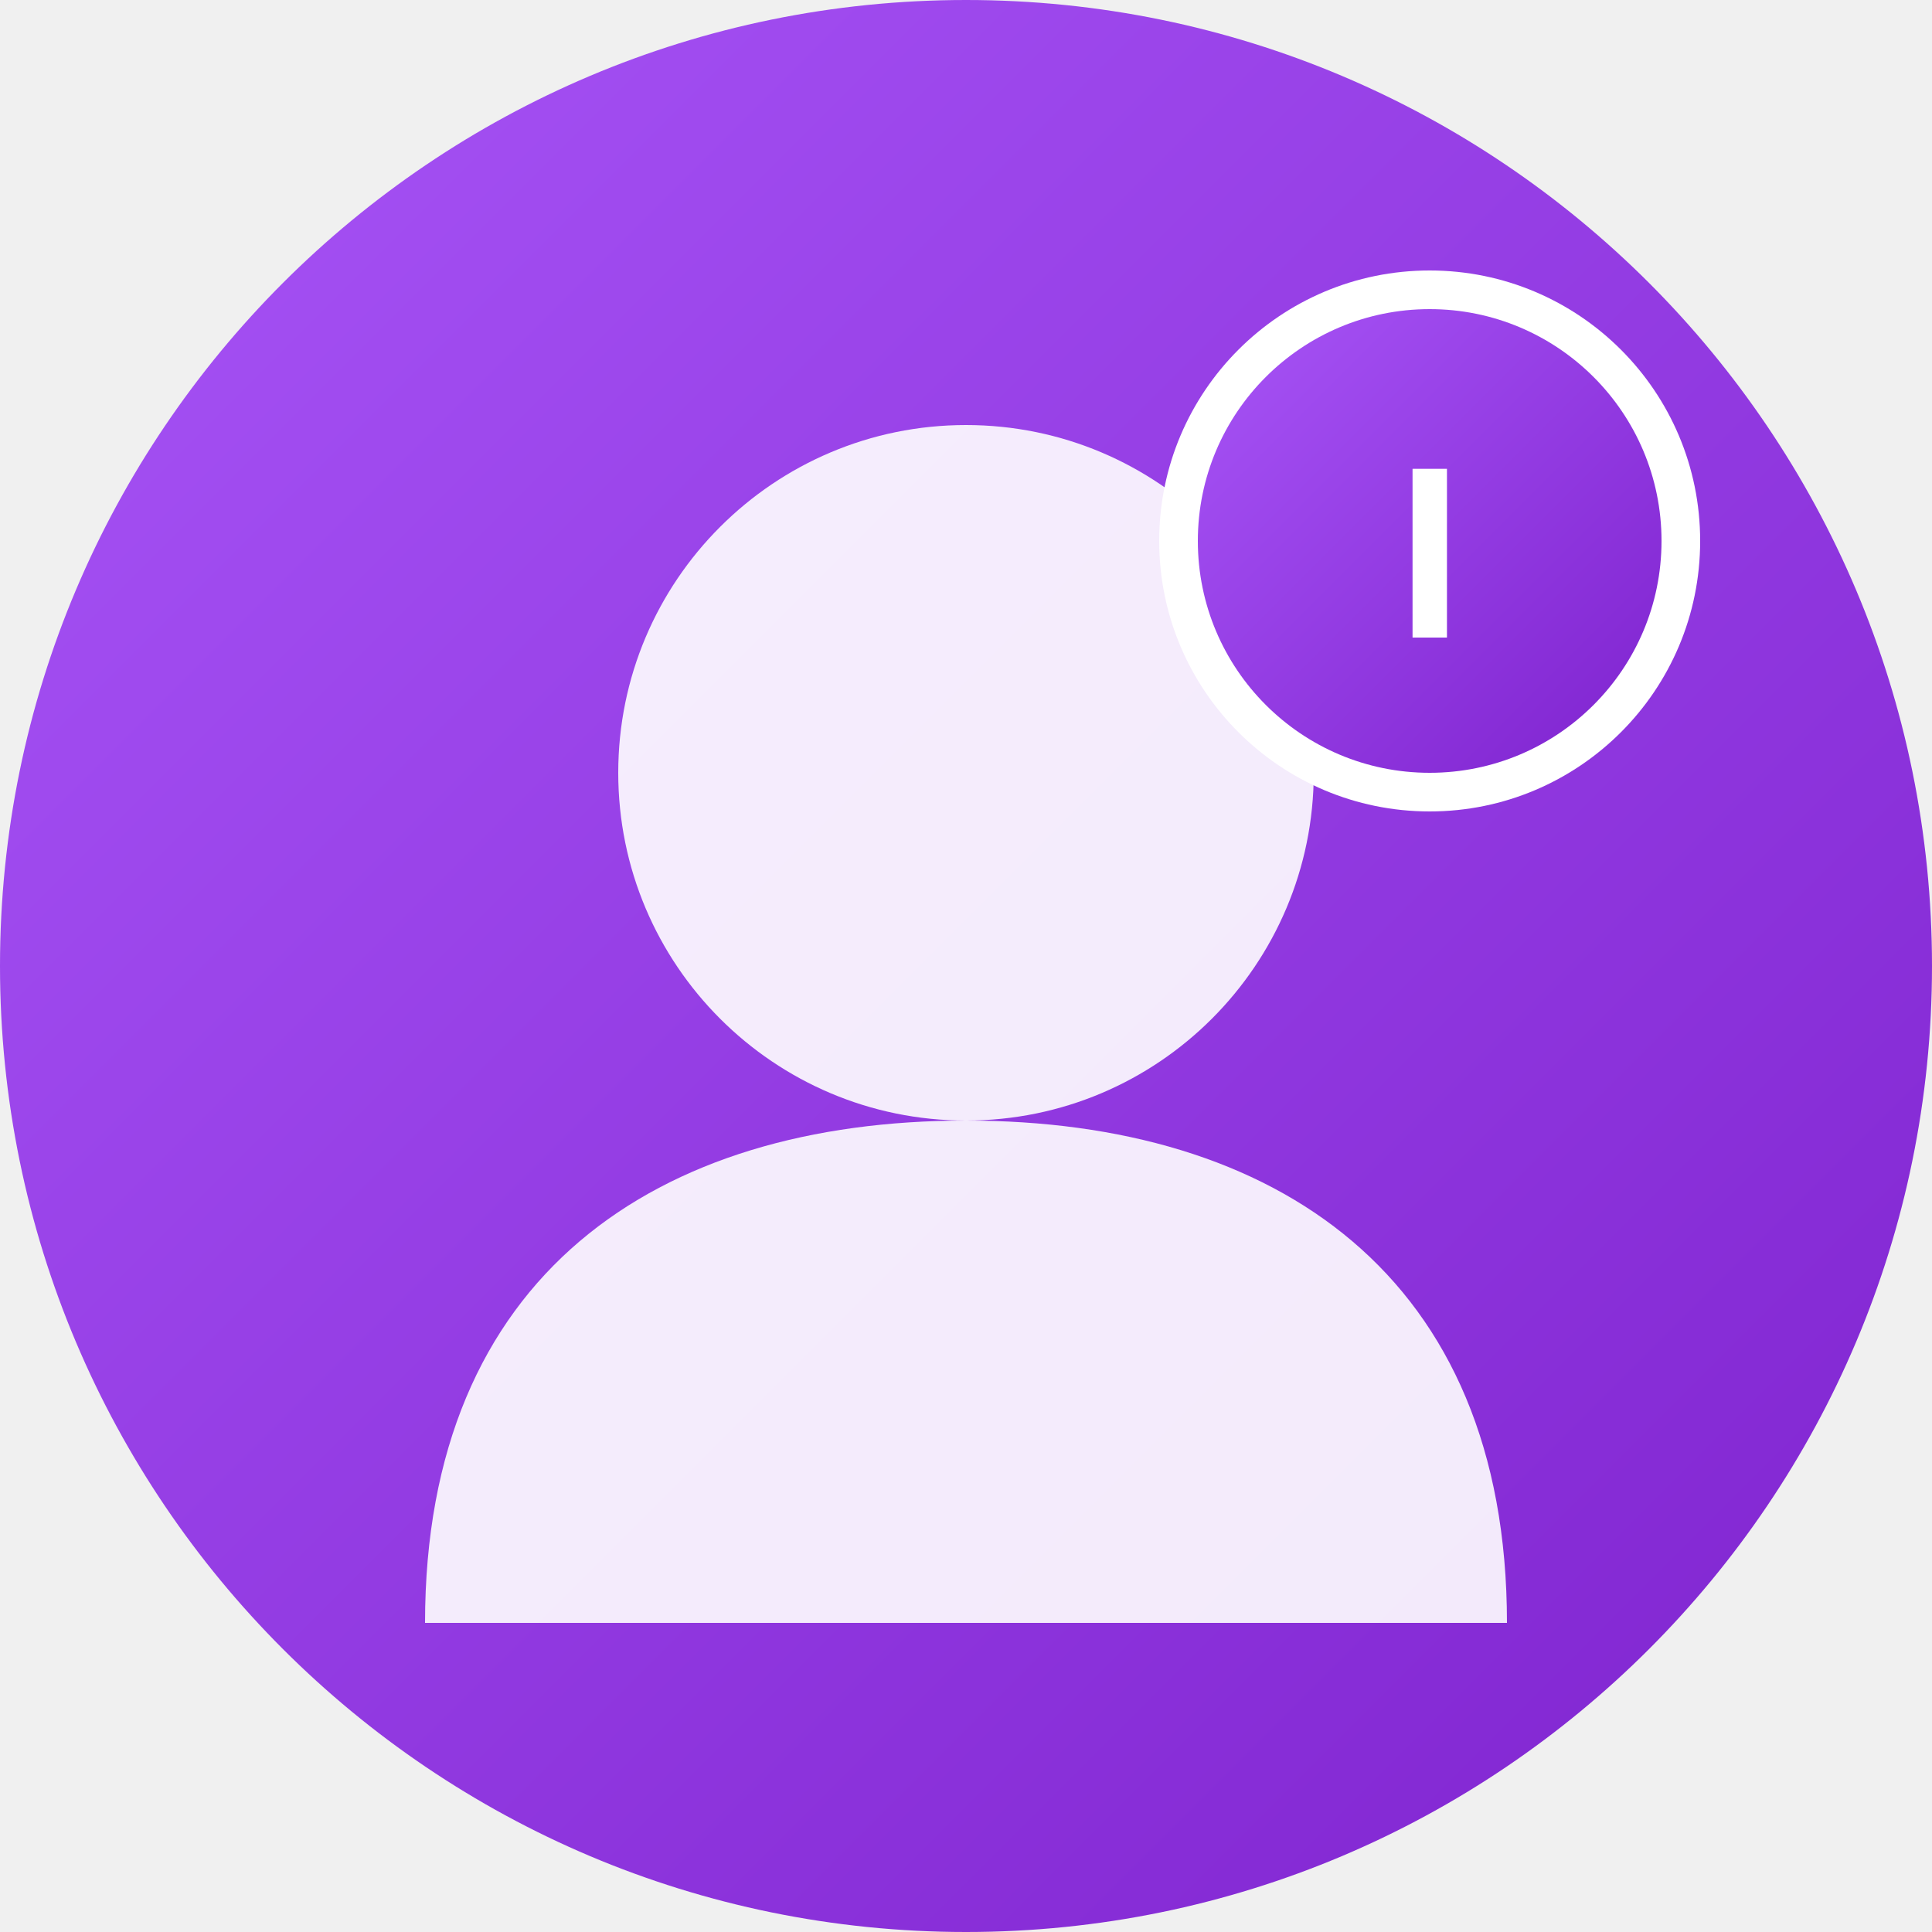
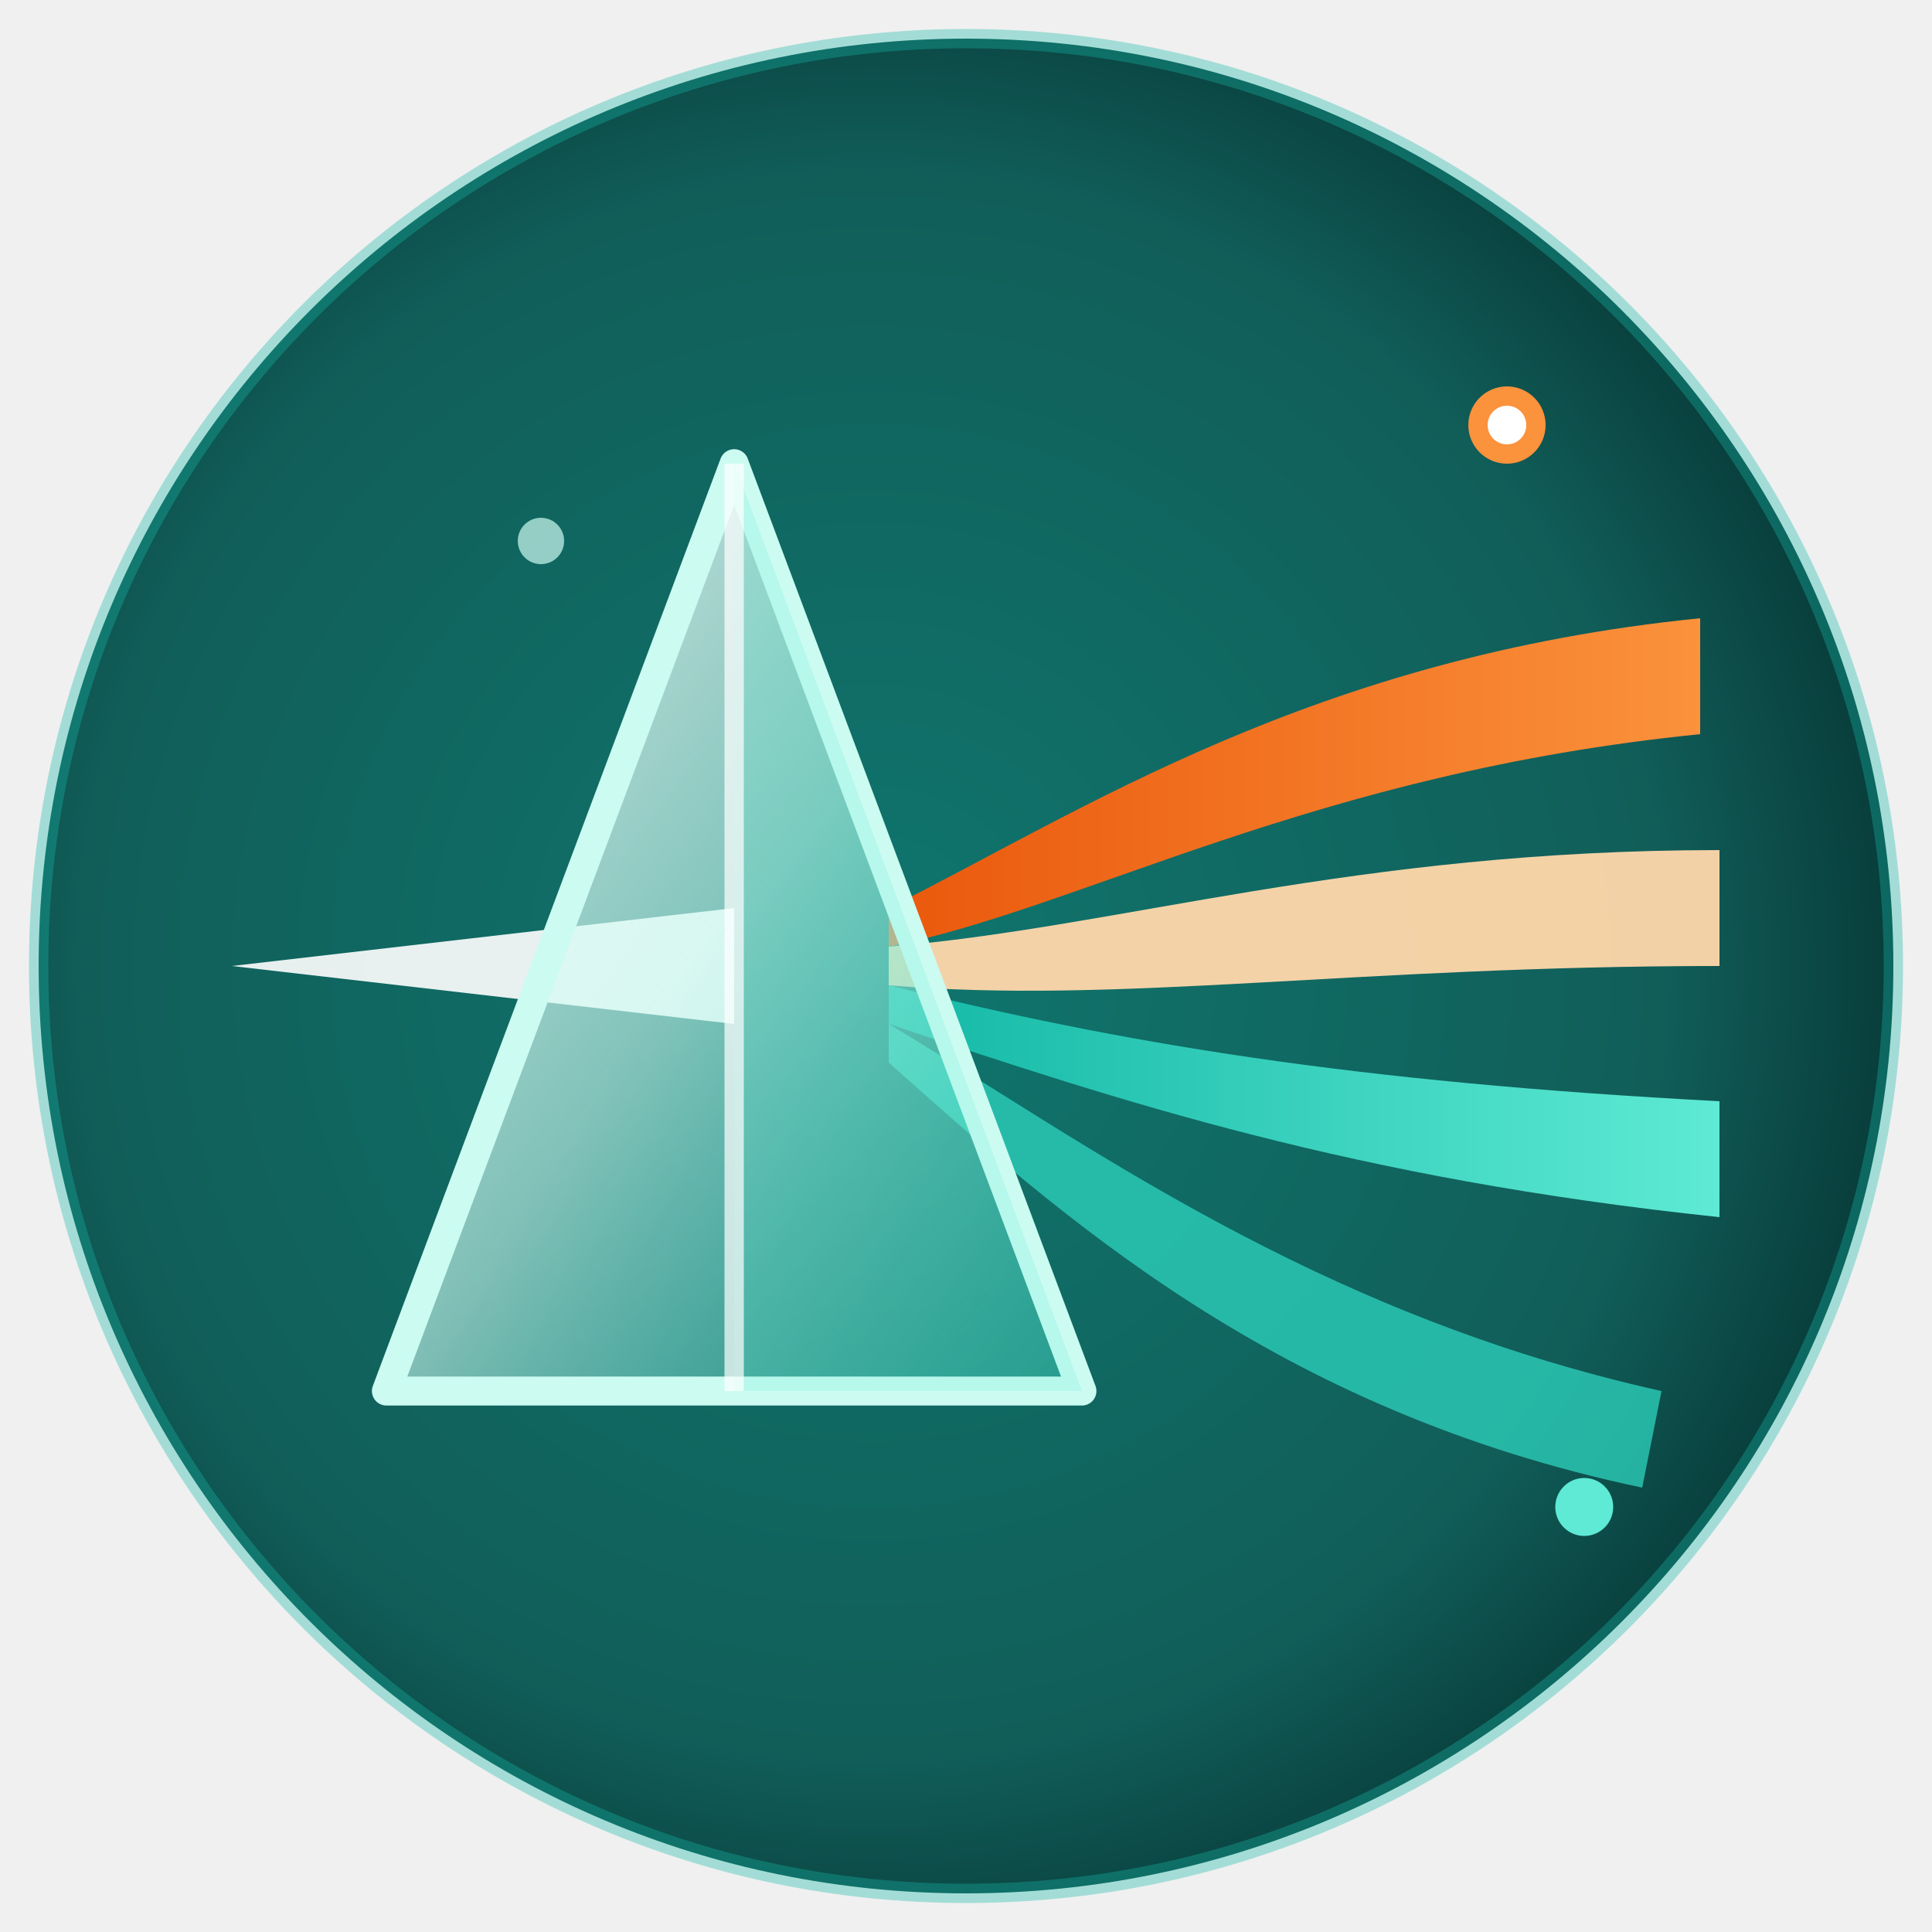
- <svg xmlns="http://www.w3.org/2000/svg" viewBox="0 0 100 100" width="100" height="100">
+ <svg xmlns="http://www.w3.org/2000/svg" viewBox="0 0 100 100" width="100%" height="100%">
  <defs>
-     <linearGradient id="grad_iride" x1="0%" y1="0%" x2="100%" y2="100%">
-       <stop offset="0%" stop-color="#A855F7" />
-       <stop offset="100%" stop-color="#7E22CE" />
+     <radialGradient id="bg_iride" cx="45%" cy="50%" r="60%">
+       <stop offset="0%" stop-color="#0f766e" />
+       <stop offset="70%" stop-color="#115e59" />
+       <stop offset="100%" stop-color="#042f2e" />
+     </radialGradient>
+     <linearGradient id="prism_glass" x1="0%" y1="0%" x2="100%" y2="100%">
+       <stop offset="0%" stop-color="#ffffff" stop-opacity="0.9" />
+       <stop offset="50%" stop-color="#ccfbf1" stop-opacity="0.6" />
+       <stop offset="100%" stop-color="#2dd4bf" stop-opacity="0.3" />
+     </linearGradient>
+     <linearGradient id="beam_amber_iride" x1="0%" y1="0%" x2="100%" y2="0%">
+       <stop offset="0%" stop-color="#ea580c" />
+       <stop offset="100%" stop-color="#fb923c" />
+     </linearGradient>
+     <linearGradient id="beam_teal_iride" x1="0%" y1="0%" x2="100%" y2="0%">
+       <stop offset="0%" stop-color="#14b8a6" />
+       <stop offset="100%" stop-color="#5eead4" />
    </linearGradient>
  </defs>
-   <rect width="100" height="100" rx="50" fill="url(#grad_iride)" />
-   <circle cx="50" cy="40" r="18" fill="#ffffff" fill-opacity="0.9" />
-   <path d="M 22 84 C 22 66, 34 58, 50 58 C 66 58, 78 66, 78 84 Z" fill="#ffffff" fill-opacity="0.9" />
-   <circle cx="74" cy="28" r="14" fill="#ffffff" />
-   <circle cx="74" cy="28" r="12" fill="url(#grad_iride)" />
-   <text x="74" y="33" font-family="system-ui, -apple-system, sans-serif" font-size="12" font-weight="bold" fill="#ffffff" text-anchor="middle">I</text>
+   <circle cx="50" cy="50" r="48" fill="url(#bg_iride)" stroke="#14b8a6" stroke-width="1" stroke-opacity="0.35" />
+   <polygon points="12,50 38,47 38,53 12,50" fill="#ffffff" opacity="0.9" />
+   <path d="M 46 47 C 56 42, 68 34, 88 32 L 88 38 C 68 40, 56 47, 46 49 Z" fill="url(#beam_amber_iride)" />
+   <path d="M 46 49 C 58 48, 70 44, 89 44 L 89 50 C 70 50, 58 52, 46 51 Z" fill="#fed7aa" opacity="0.95" />
+   <path d="M 46 51 C 58 54, 70 56, 89 57 L 89 63 C 70 61, 58 57, 46 53 Z" fill="url(#beam_teal_iride)" />
+   <path d="M 46 53 C 56 59, 68 68, 86 72 L 85 77 C 66 73, 55 63, 46 55 Z" fill="#2dd4bf" opacity="0.75" />
+   <polygon points="38,24 20,72 56,72" fill="url(#prism_glass)" stroke="#ccfbf1" stroke-width="1.5" stroke-linejoin="round" />
+   <polygon points="38,24 38,72 56,72" fill="#5eead4" opacity="0.2" />
+   <line x1="38" y1="24" x2="38" y2="72" stroke="#ffffff" stroke-width="1" stroke-opacity="0.7" />
+   <circle cx="78" cy="22" r="2" fill="#fb923c" />
+   <circle cx="78" cy="22" r="1" fill="#ffffff" />
+   <circle cx="82" cy="78" r="1.5" fill="#5eead4" />
+   <circle cx="28" cy="28" r="1.2" fill="#ccfbf1" opacity="0.7" />
</svg>
